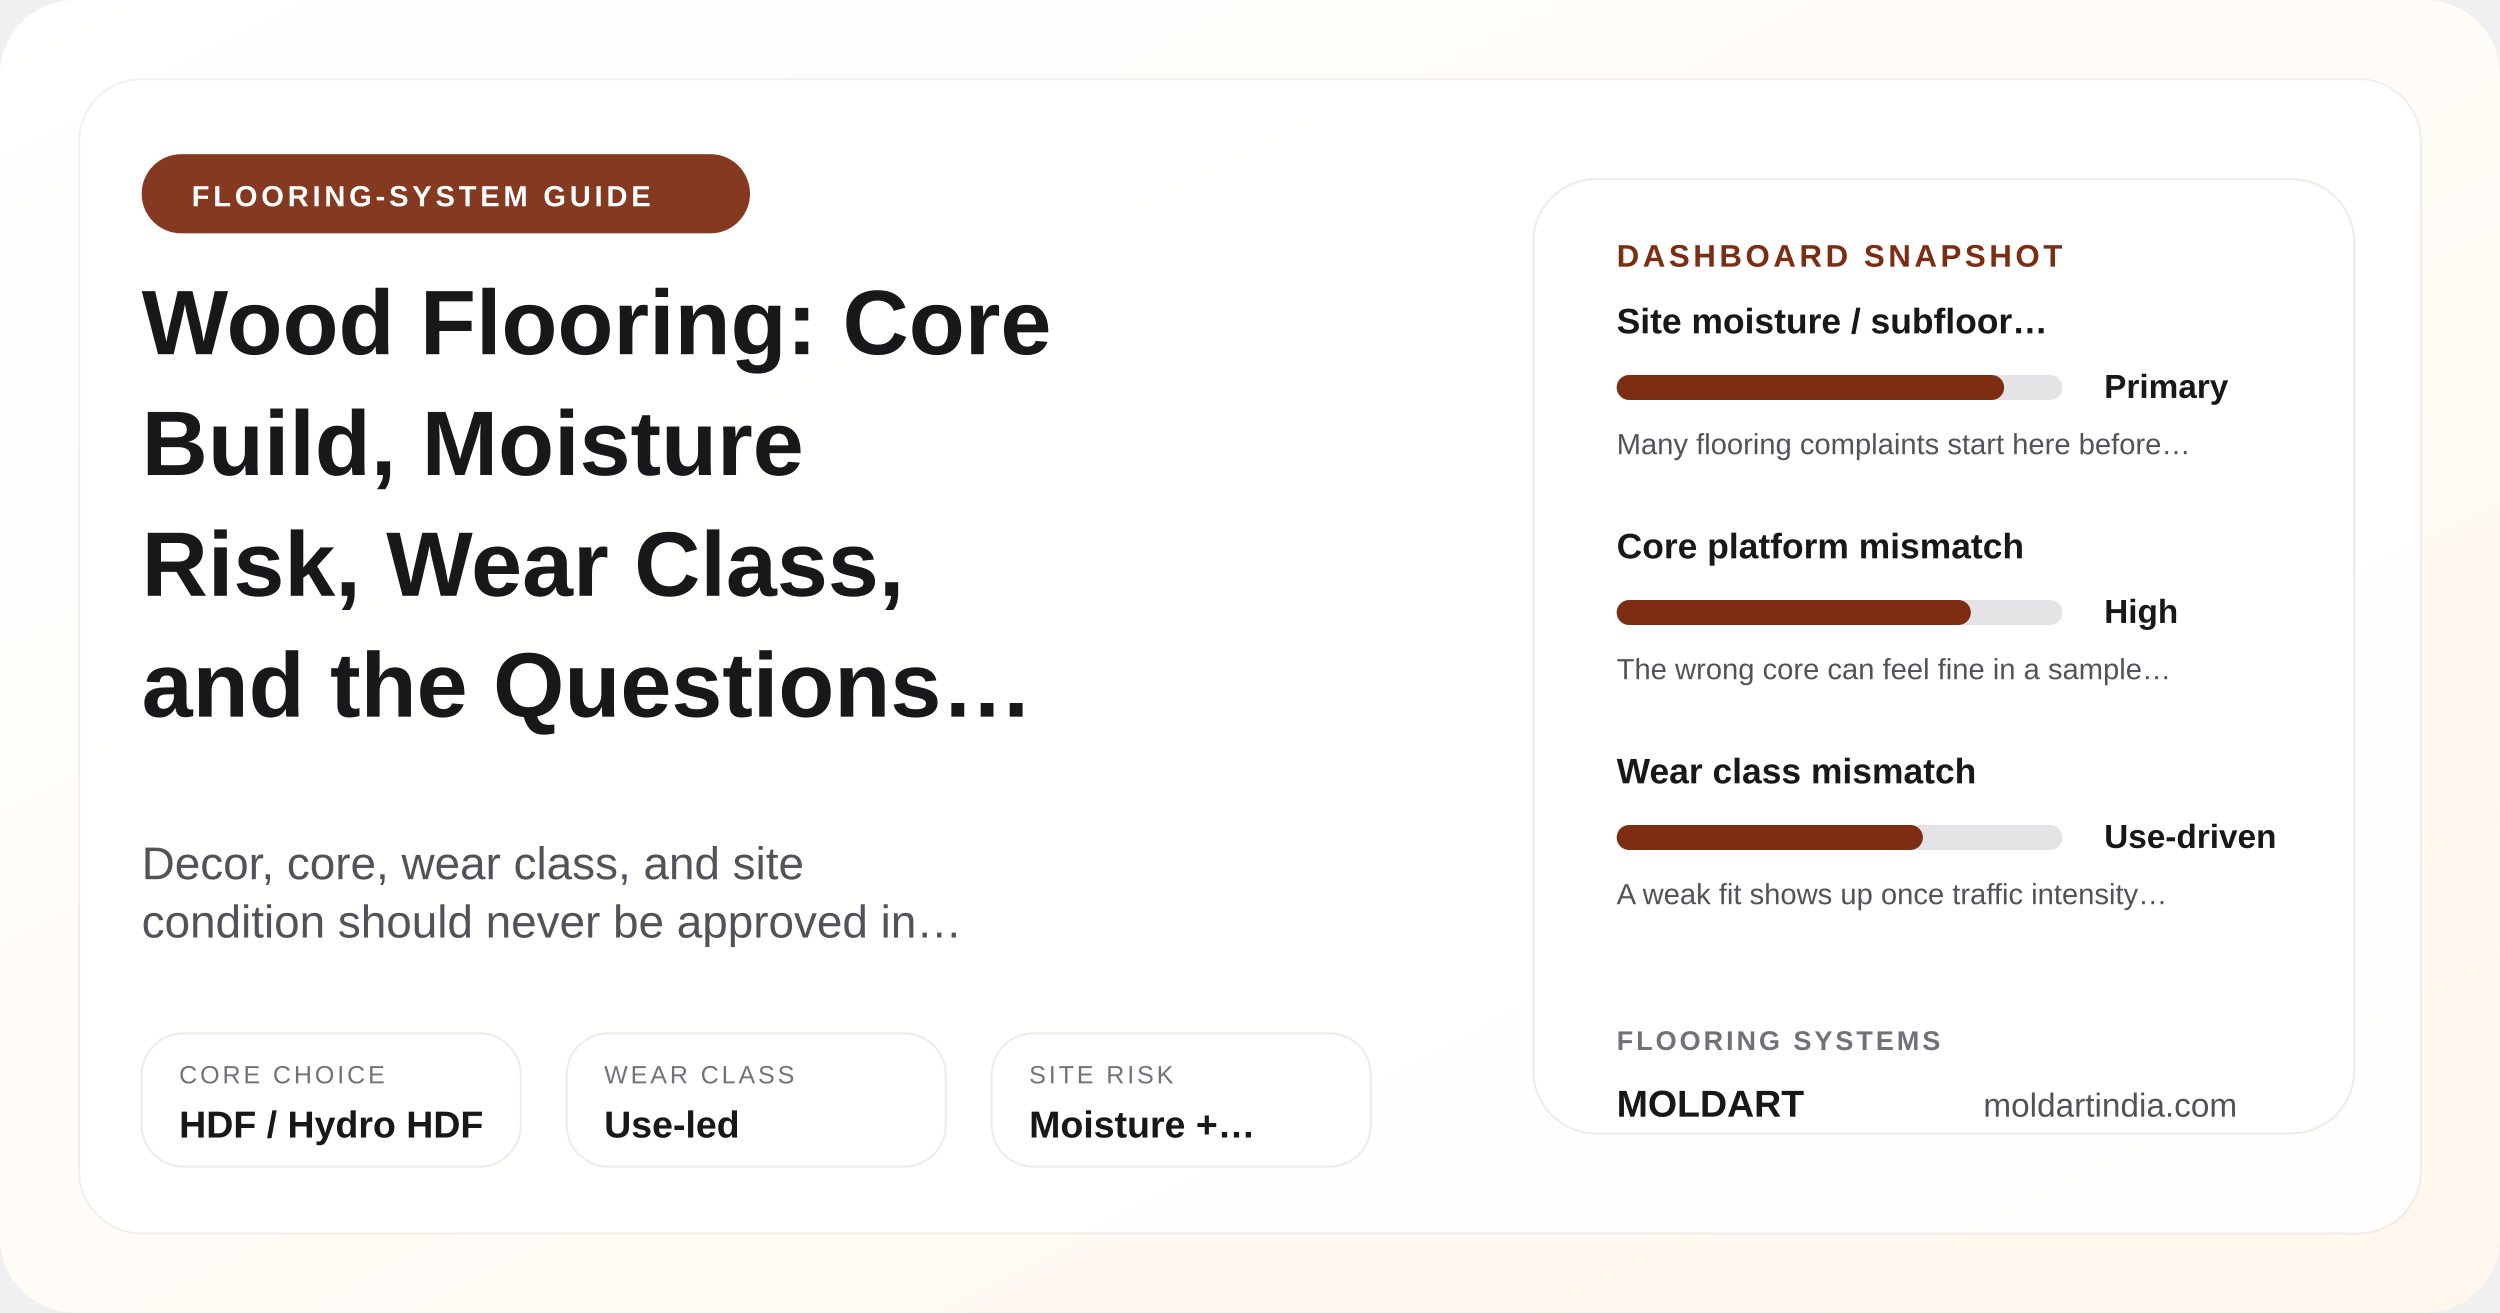
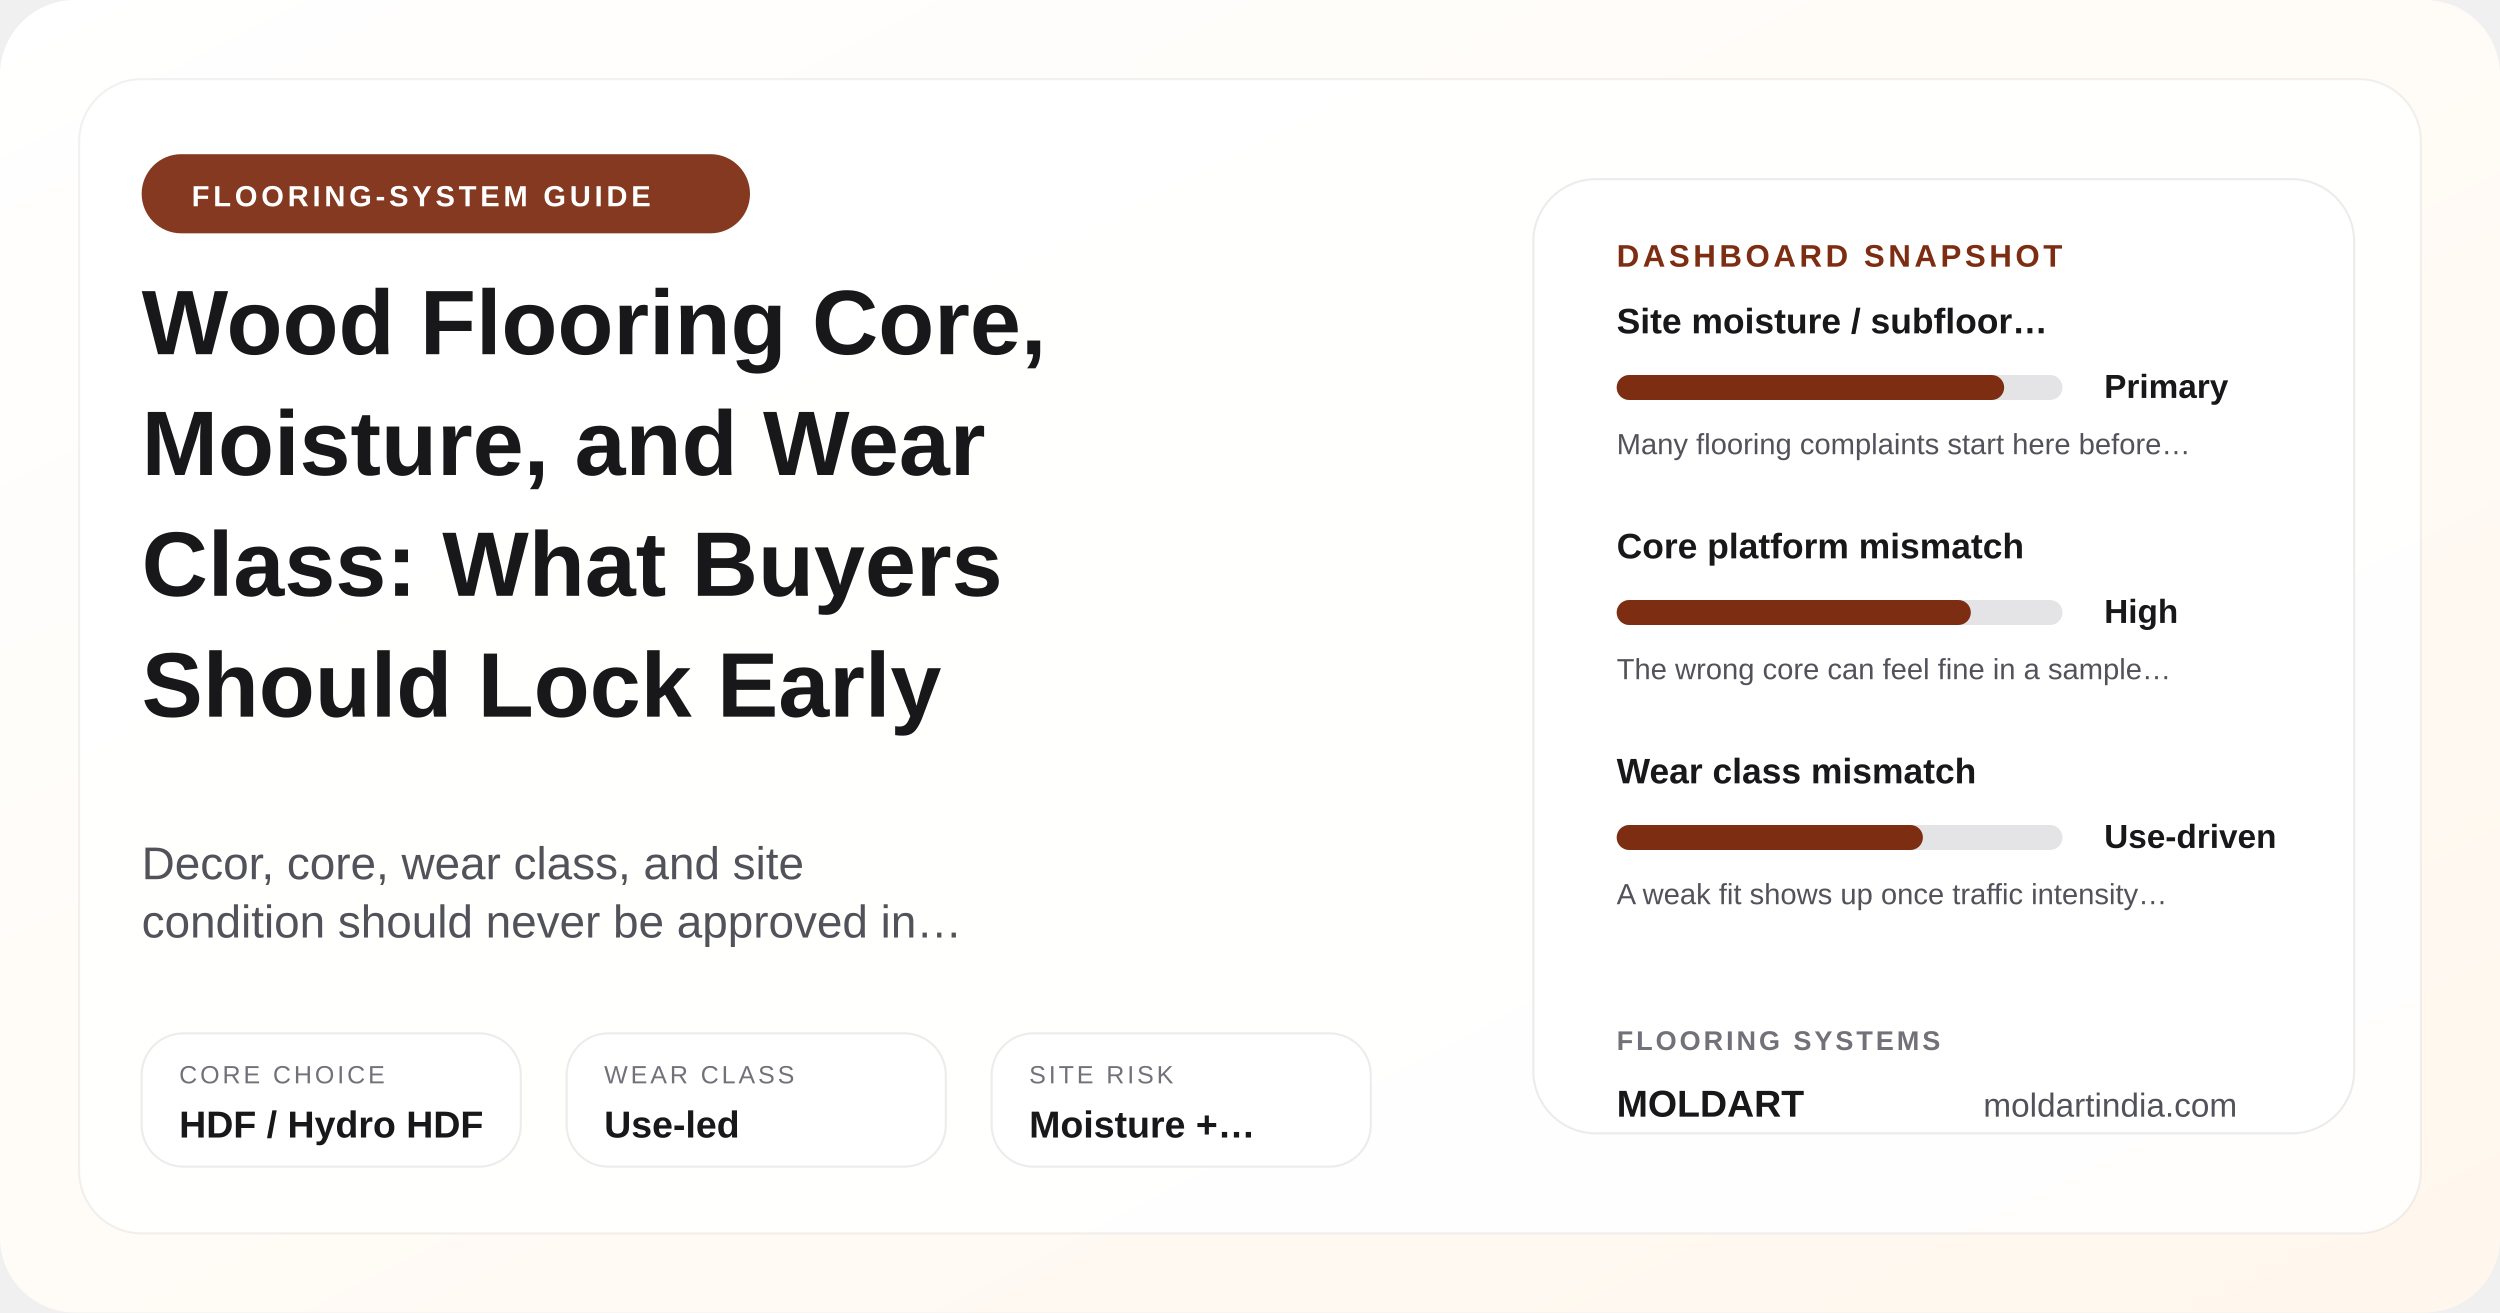
- <svg xmlns="http://www.w3.org/2000/svg" width="1200" height="630" viewBox="0 0 1200 630" role="img" aria-label="Wood Flooring: Core Build, Moisture Risk, Wear Class, and the Questions to Settle Before Approval">
+ <svg xmlns="http://www.w3.org/2000/svg" width="1200" height="630" viewBox="0 0 1200 630" role="img" aria-label="Wood Flooring Core, Moisture, and Wear Class: What Buyers Should Lock Early">
  <defs>
    <linearGradient id="posterGrad-wood-flooring-core-moisture-wear-class-guide" x1="0%" y1="0%" x2="100%" y2="100%">
      <stop offset="0%" stop-color="#ffffff" />
      <stop offset="100%" stop-color="#fff7ed" />
    </linearGradient>
  </defs>
  <rect width="1200" height="630" rx="36" fill="url(#posterGrad-wood-flooring-core-moisture-wear-class-guide)" />
  <rect x="38" y="38" width="1124" height="554" rx="30" fill="rgba(255,255,255,0.9)" stroke="rgba(24,24,27,0.06)" />
  <circle cx="1072" cy="110" r="18" fill="#fdba74" />
  <circle cx="1036" cy="110" r="8" fill="#7c2d12" />
  <rect x="68" y="74" width="292" height="38" rx="19" fill="#7c2d12" opacity="0.94" />
  <text x="92" y="99" font-family="Arial, sans-serif" font-size="14" font-weight="700" fill="#ffffff" letter-spacing="1.8">FLOORING-SYSTEM GUIDE</text>
-   <text x="68" y="170" font-family="Arial, sans-serif" font-size="44" font-weight="700" fill="#18181b">Wood Flooring: Core</text>
-   <text x="68" y="228" font-family="Arial, sans-serif" font-size="44" font-weight="700" fill="#18181b">Build, Moisture</text>
-   <text x="68" y="286" font-family="Arial, sans-serif" font-size="44" font-weight="700" fill="#18181b">Risk, Wear Class,</text>
-   <text x="68" y="344" font-family="Arial, sans-serif" font-size="44" font-weight="700" fill="#18181b">and the Questions…</text>
+   <text x="68" y="170" font-family="Arial, sans-serif" font-size="44" font-weight="700" fill="#18181b">Wood Flooring Core,</text>
+   <text x="68" y="228" font-family="Arial, sans-serif" font-size="44" font-weight="700" fill="#18181b">Moisture, and Wear</text>
+   <text x="68" y="286" font-family="Arial, sans-serif" font-size="44" font-weight="700" fill="#18181b">Class: What Buyers</text>
+   <text x="68" y="344" font-family="Arial, sans-serif" font-size="44" font-weight="700" fill="#18181b">Should Lock Early</text>
  <text x="68" y="422" font-family="Arial, sans-serif" font-size="22" fill="#52525b">Decor, core, wear class, and site</text>
  <text x="68" y="450" font-family="Arial, sans-serif" font-size="22" fill="#52525b">condition should never be approved in…</text>
  <rect x="68" y="496" width="182" height="64" rx="20" fill="rgba(255,255,255,0.94)" stroke="rgba(24,24,27,0.08)" />
  <text x="86" y="520" font-family="Arial, sans-serif" font-size="12" fill="#71717a" letter-spacing="1.4">CORE CHOICE</text>
  <text x="86" y="546" font-family="Arial, sans-serif" font-size="18" font-weight="700" fill="#18181b">HDF / Hydro HDF</text>
  <rect x="272" y="496" width="182" height="64" rx="20" fill="rgba(255,255,255,0.94)" stroke="rgba(24,24,27,0.08)" />
  <text x="290" y="520" font-family="Arial, sans-serif" font-size="12" fill="#71717a" letter-spacing="1.4">WEAR CLASS</text>
  <text x="290" y="546" font-family="Arial, sans-serif" font-size="18" font-weight="700" fill="#18181b">Use-led</text>
  <rect x="476" y="496" width="182" height="64" rx="20" fill="rgba(255,255,255,0.94)" stroke="rgba(24,24,27,0.08)" />
  <text x="494" y="520" font-family="Arial, sans-serif" font-size="12" fill="#71717a" letter-spacing="1.4">SITE RISK</text>
  <text x="494" y="546" font-family="Arial, sans-serif" font-size="18" font-weight="700" fill="#18181b">Moisture +…</text>
  <rect x="736" y="86" width="394" height="458" rx="30" fill="#ffffff" stroke="rgba(24,24,27,0.08)" />
  <text x="776" y="128" font-family="Arial, sans-serif" font-size="15" font-weight="700" fill="#7c2d12" letter-spacing="1.7">DASHBOARD SNAPSHOT</text>
  <text x="776" y="160" font-family="Arial, sans-serif" font-size="17" font-weight="700" fill="#18181b">Site moisture / subfloor…</text>
  <rect x="776" y="180" width="214" height="12" rx="6" fill="#e4e4e7" />
  <rect x="776" y="180" width="186" height="12" rx="6" fill="#7c2d12" />
  <text x="1010" y="191" font-family="Arial, sans-serif" font-size="16" font-weight="700" fill="#18181b">Primary</text>
  <text x="776" y="218" font-family="Arial, sans-serif" font-size="14" fill="#52525b">Many flooring complaints start here before…</text>
  <text x="776" y="268" font-family="Arial, sans-serif" font-size="17" font-weight="700" fill="#18181b">Core platform mismatch</text>
  <rect x="776" y="288" width="214" height="12" rx="6" fill="#e4e4e7" />
  <rect x="776" y="288" width="170" height="12" rx="6" fill="#7c2d12" />
  <text x="1010" y="299" font-family="Arial, sans-serif" font-size="16" font-weight="700" fill="#18181b">High</text>
  <text x="776" y="326" font-family="Arial, sans-serif" font-size="14" fill="#52525b">The wrong core can feel fine in a sample…</text>
  <text x="776" y="376" font-family="Arial, sans-serif" font-size="17" font-weight="700" fill="#18181b">Wear class mismatch</text>
  <rect x="776" y="396" width="214" height="12" rx="6" fill="#e4e4e7" />
  <rect x="776" y="396" width="147" height="12" rx="6" fill="#7c2d12" />
  <text x="1010" y="407" font-family="Arial, sans-serif" font-size="16" font-weight="700" fill="#18181b">Use-driven</text>
  <text x="776" y="434" font-family="Arial, sans-serif" font-size="14" fill="#52525b">A weak fit shows up once traffic intensity…</text>
  <text x="776" y="504" font-family="Arial, sans-serif" font-size="13" font-weight="700" fill="#71717a" letter-spacing="1.4">FLOORING SYSTEMS</text>
  <text x="776" y="536" font-family="Arial, sans-serif" font-size="18" font-weight="700" fill="#18181b">MOLDART</text>
  <text x="952" y="536" font-family="Arial, sans-serif" font-size="16" fill="#52525b">moldartindia.com</text>
</svg>
